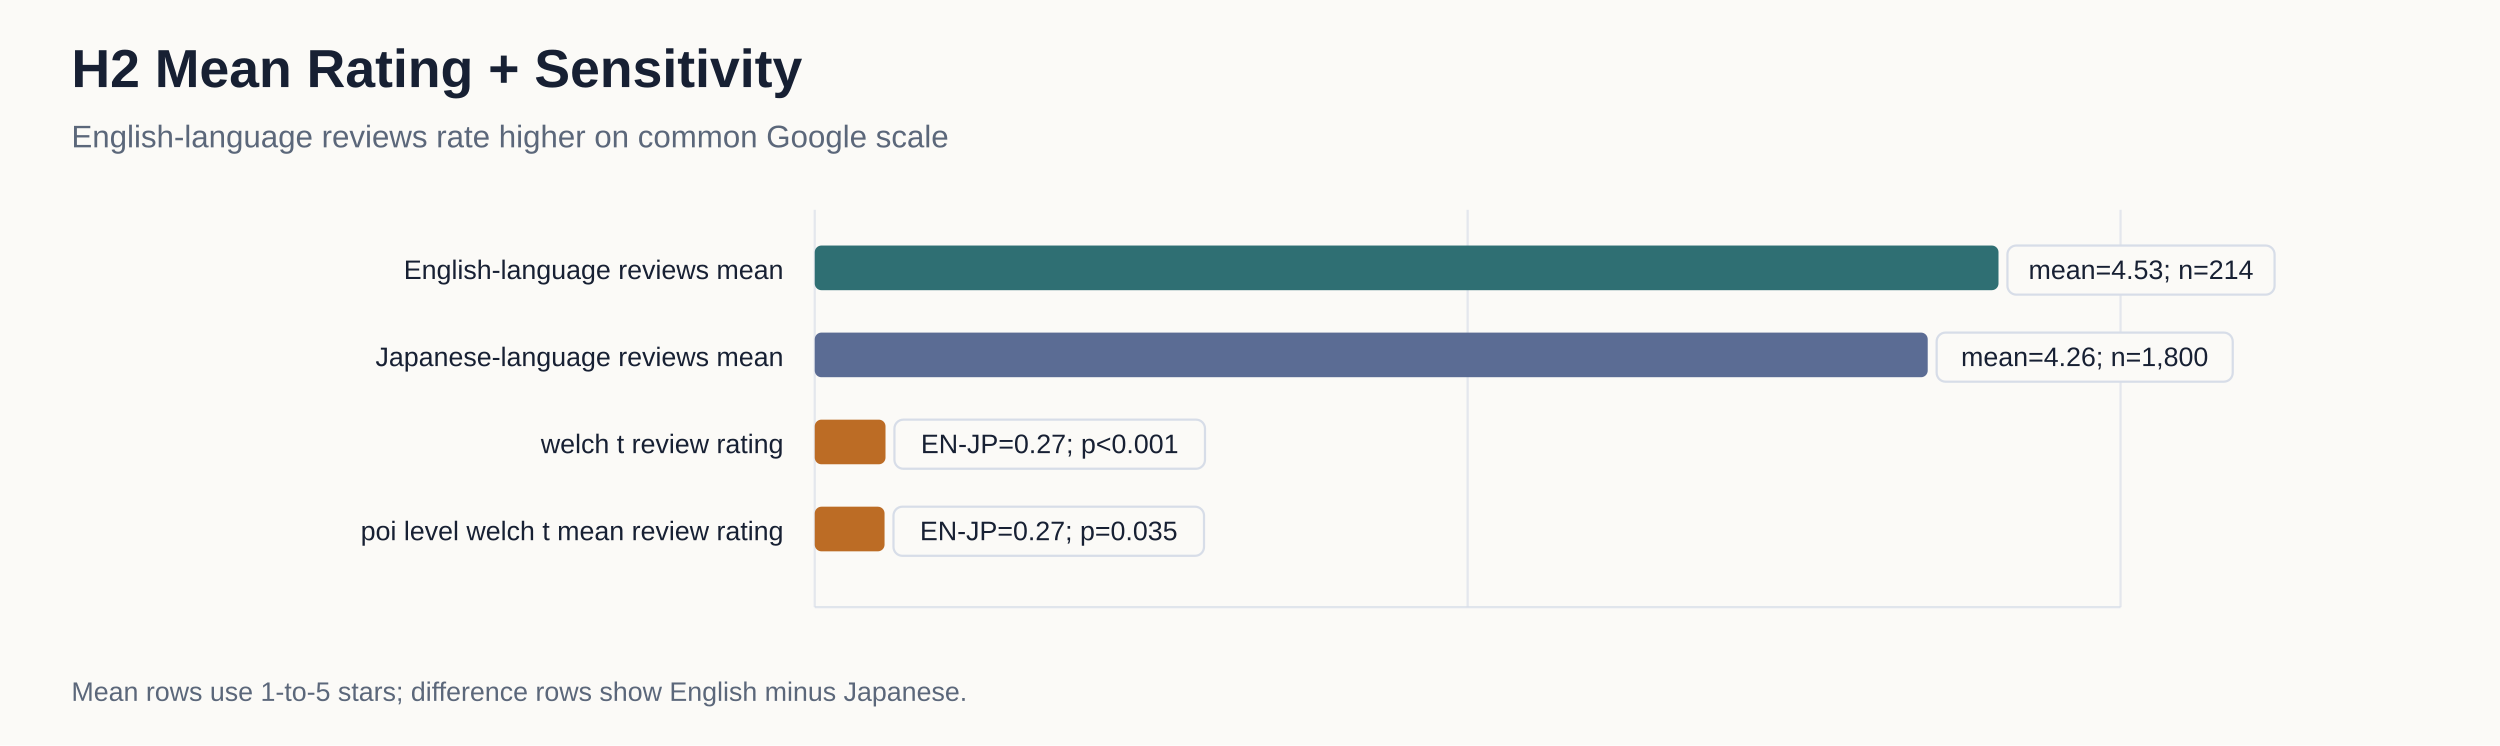
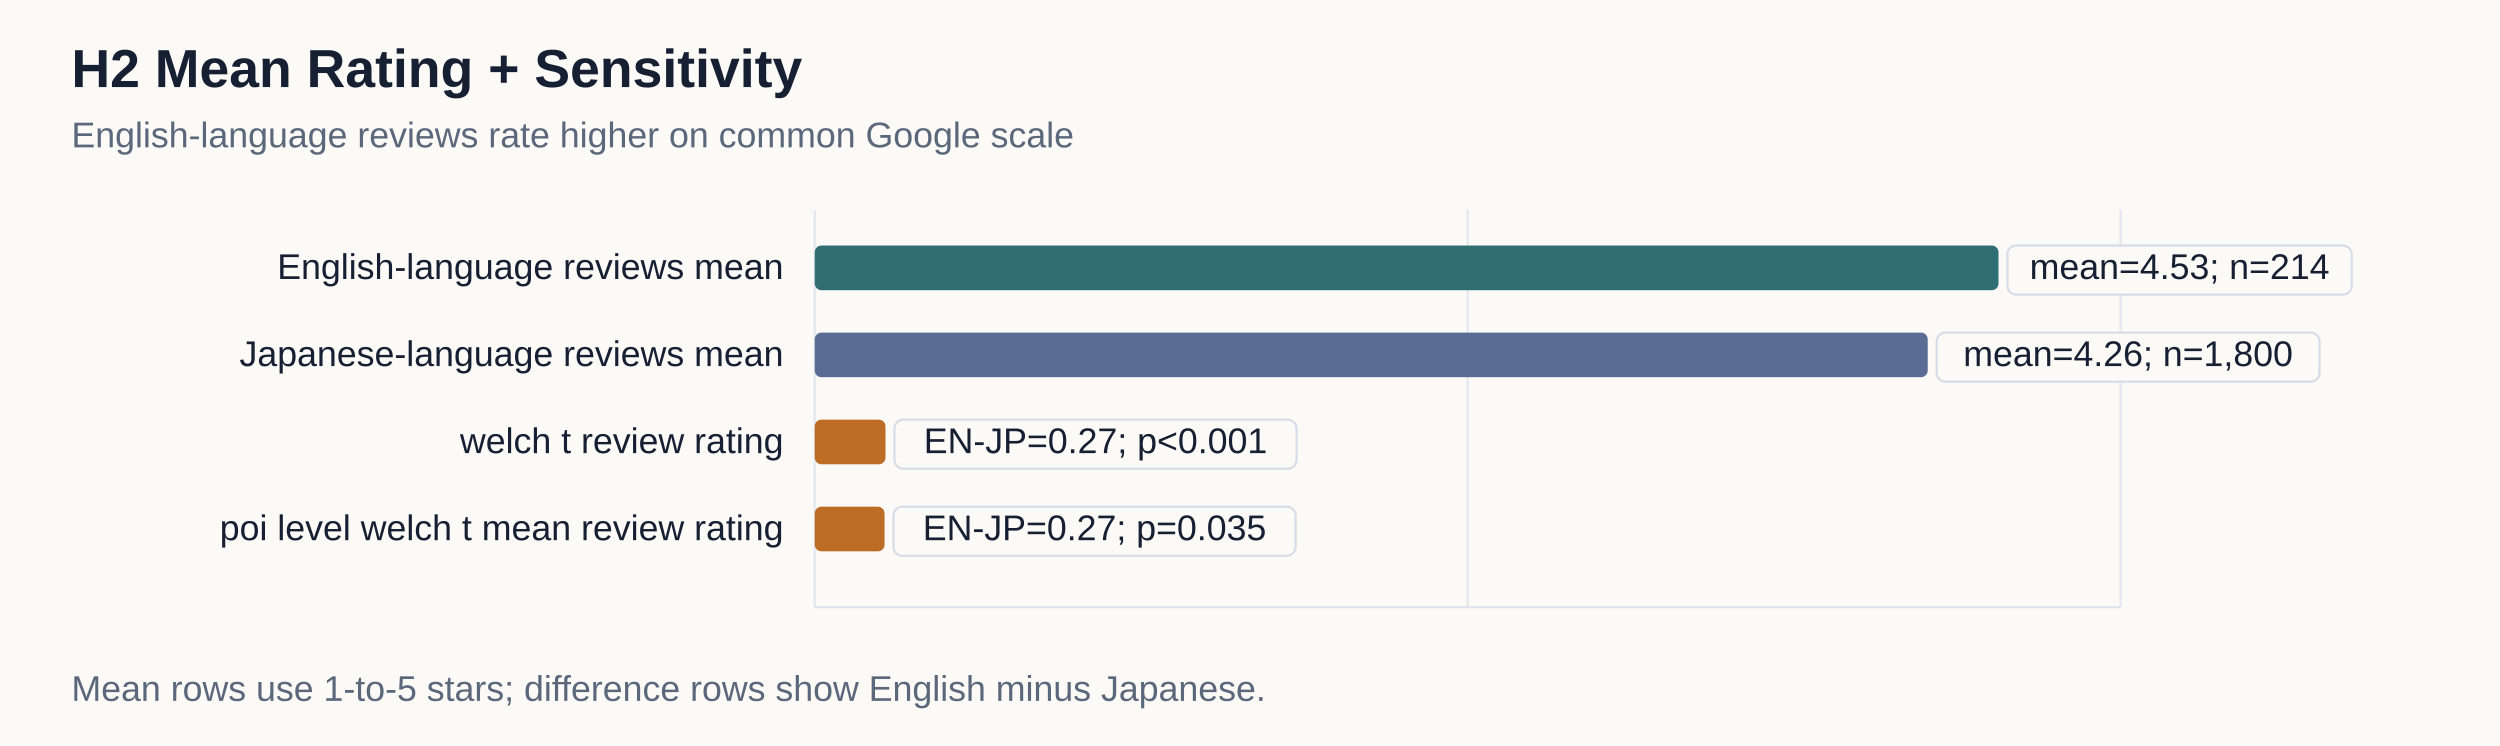
<svg xmlns="http://www.w3.org/2000/svg" width="1120" height="334" viewBox="0 0 1120 334">
  <rect width="100%" height="100%" fill="#fbfaf7" />
  <text x="32.00" y="39.00" text-anchor="start" font-family="Arial, sans-serif" font-size="24" font-weight="700" fill="#172033">H2 Mean Rating + Sensitivity</text>
-   <text x="32.00" y="66.00" text-anchor="start" font-family="Arial, sans-serif" font-size="14" font-weight="400" fill="#5b677a">English-language reviews rate higher on common Google scale</text>
+   <text x="32.00" y="66.00" text-anchor="start" font-family="Arial, sans-serif" font-size="16" font-weight="400" fill="#5b677a">English-language reviews rate higher on common Google scale</text>
  <line x1="365.00" x2="365.00" y1="94.00" y2="272.00" stroke="#d7dde8" stroke-width="1" opacity="0.65" />
  <line x1="657.50" x2="657.50" y1="94.00" y2="272.00" stroke="#d7dde8" stroke-width="1" opacity="0.65" />
  <line x1="950.00" x2="950.00" y1="94.00" y2="272.00" stroke="#d7dde8" stroke-width="1" opacity="0.65" />
  <line x1="365.00" x2="950.00" y1="272.00" y2="272.00" stroke="#d7dde8" stroke-width="1" opacity="0.75" />
-   <text x="351.00" y="125.00" text-anchor="end" font-family="Arial, sans-serif" font-size="12" font-weight="400" fill="#172033">English-language reviews mean</text>
+   <text x="351.00" y="125.00" text-anchor="end" font-family="Arial, sans-serif" font-size="16" font-weight="400" fill="#172033">English-language reviews mean</text>
  <rect x="365.00" y="110.00" width="530.33" height="20" rx="3" fill="#2f6f73" />
-   <rect x="899.33" y="110.00" width="119.68" height="22.00" rx="4" fill="#fbfaf7" stroke="#d7dde8" stroke-width="1" />
-   <text x="959.17" y="125.00" text-anchor="middle" font-family="Arial, sans-serif" font-size="12" font-weight="400" fill="#172033">mean=4.53; n=214</text>
-   <text x="351.00" y="164.00" text-anchor="end" font-family="Arial, sans-serif" font-size="12" font-weight="400" fill="#172033">Japanese-language reviews mean</text>
+   <rect x="899.33" y="110.00" width="154.24" height="22.00" rx="4" fill="#fbfaf7" stroke="#d7dde8" stroke-width="1" />
+   <text x="976.45" y="125.00" text-anchor="middle" font-family="Arial, sans-serif" font-size="16" font-weight="400" fill="#172033">mean=4.53; n=214</text>
+   <text x="351.00" y="164.00" text-anchor="end" font-family="Arial, sans-serif" font-size="16" font-weight="400" fill="#172033">Japanese-language reviews mean</text>
  <rect x="365.00" y="149.00" width="498.62" height="20" rx="3" fill="#5b6c94" />
-   <rect x="867.62" y="149.00" width="132.64" height="22.00" rx="4" fill="#fbfaf7" stroke="#d7dde8" stroke-width="1" />
-   <text x="933.94" y="164.00" text-anchor="middle" font-family="Arial, sans-serif" font-size="12" font-weight="400" fill="#172033">mean=4.26; n=1,800</text>
-   <text x="351.00" y="203.00" text-anchor="end" font-family="Arial, sans-serif" font-size="12" font-weight="400" fill="#172033">welch t review rating</text>
+   <rect x="867.62" y="149.00" width="171.52" height="22.00" rx="4" fill="#fbfaf7" stroke="#d7dde8" stroke-width="1" />
+   <text x="953.38" y="164.00" text-anchor="middle" font-family="Arial, sans-serif" font-size="16" font-weight="400" fill="#172033">mean=4.26; n=1,800</text>
+   <text x="351.00" y="203.00" text-anchor="end" font-family="Arial, sans-serif" font-size="16" font-weight="400" fill="#172033">welch t review rating</text>
  <rect x="365.00" y="188.00" width="31.71" height="20" rx="3" fill="#bc6c25" />
-   <rect x="400.71" y="188.00" width="139.12" height="22.00" rx="4" fill="#fbfaf7" stroke="#d7dde8" stroke-width="1" />
-   <text x="470.27" y="203.00" text-anchor="middle" font-family="Arial, sans-serif" font-size="12" font-weight="400" fill="#172033">EN-JP=0.27; p&lt;0.001</text>
-   <text x="351.00" y="242.00" text-anchor="end" font-family="Arial, sans-serif" font-size="12" font-weight="400" fill="#172033">poi level welch t mean review rating</text>
+   <rect x="400.71" y="188.00" width="180.16" height="22.00" rx="4" fill="#fbfaf7" stroke="#d7dde8" stroke-width="1" />
+   <text x="490.79" y="203.00" text-anchor="middle" font-family="Arial, sans-serif" font-size="16" font-weight="400" fill="#172033">EN-JP=0.27; p&lt;0.001</text>
+   <text x="351.00" y="242.00" text-anchor="end" font-family="Arial, sans-serif" font-size="16" font-weight="400" fill="#172033">poi level welch t mean review rating</text>
  <rect x="365.00" y="227.00" width="31.28" height="20" rx="3" fill="#bc6c25" />
-   <rect x="400.28" y="227.00" width="139.12" height="22.00" rx="4" fill="#fbfaf7" stroke="#d7dde8" stroke-width="1" />
-   <text x="469.84" y="242.00" text-anchor="middle" font-family="Arial, sans-serif" font-size="12" font-weight="400" fill="#172033">EN-JP=0.27; p=0.035</text>
-   <text x="32.00" y="314.00" text-anchor="start" font-family="Arial, sans-serif" font-size="12" font-weight="400" fill="#5b677a">Mean rows use 1-to-5 stars; difference rows show English minus Japanese.</text>
+   <rect x="400.28" y="227.00" width="180.16" height="22.00" rx="4" fill="#fbfaf7" stroke="#d7dde8" stroke-width="1" />
+   <text x="490.36" y="242.00" text-anchor="middle" font-family="Arial, sans-serif" font-size="16" font-weight="400" fill="#172033">EN-JP=0.27; p=0.035</text>
+   <text x="32.00" y="314.00" text-anchor="start" font-family="Arial, sans-serif" font-size="16" font-weight="400" fill="#5b677a">Mean rows use 1-to-5 stars; difference rows show English minus Japanese.</text>
</svg>
